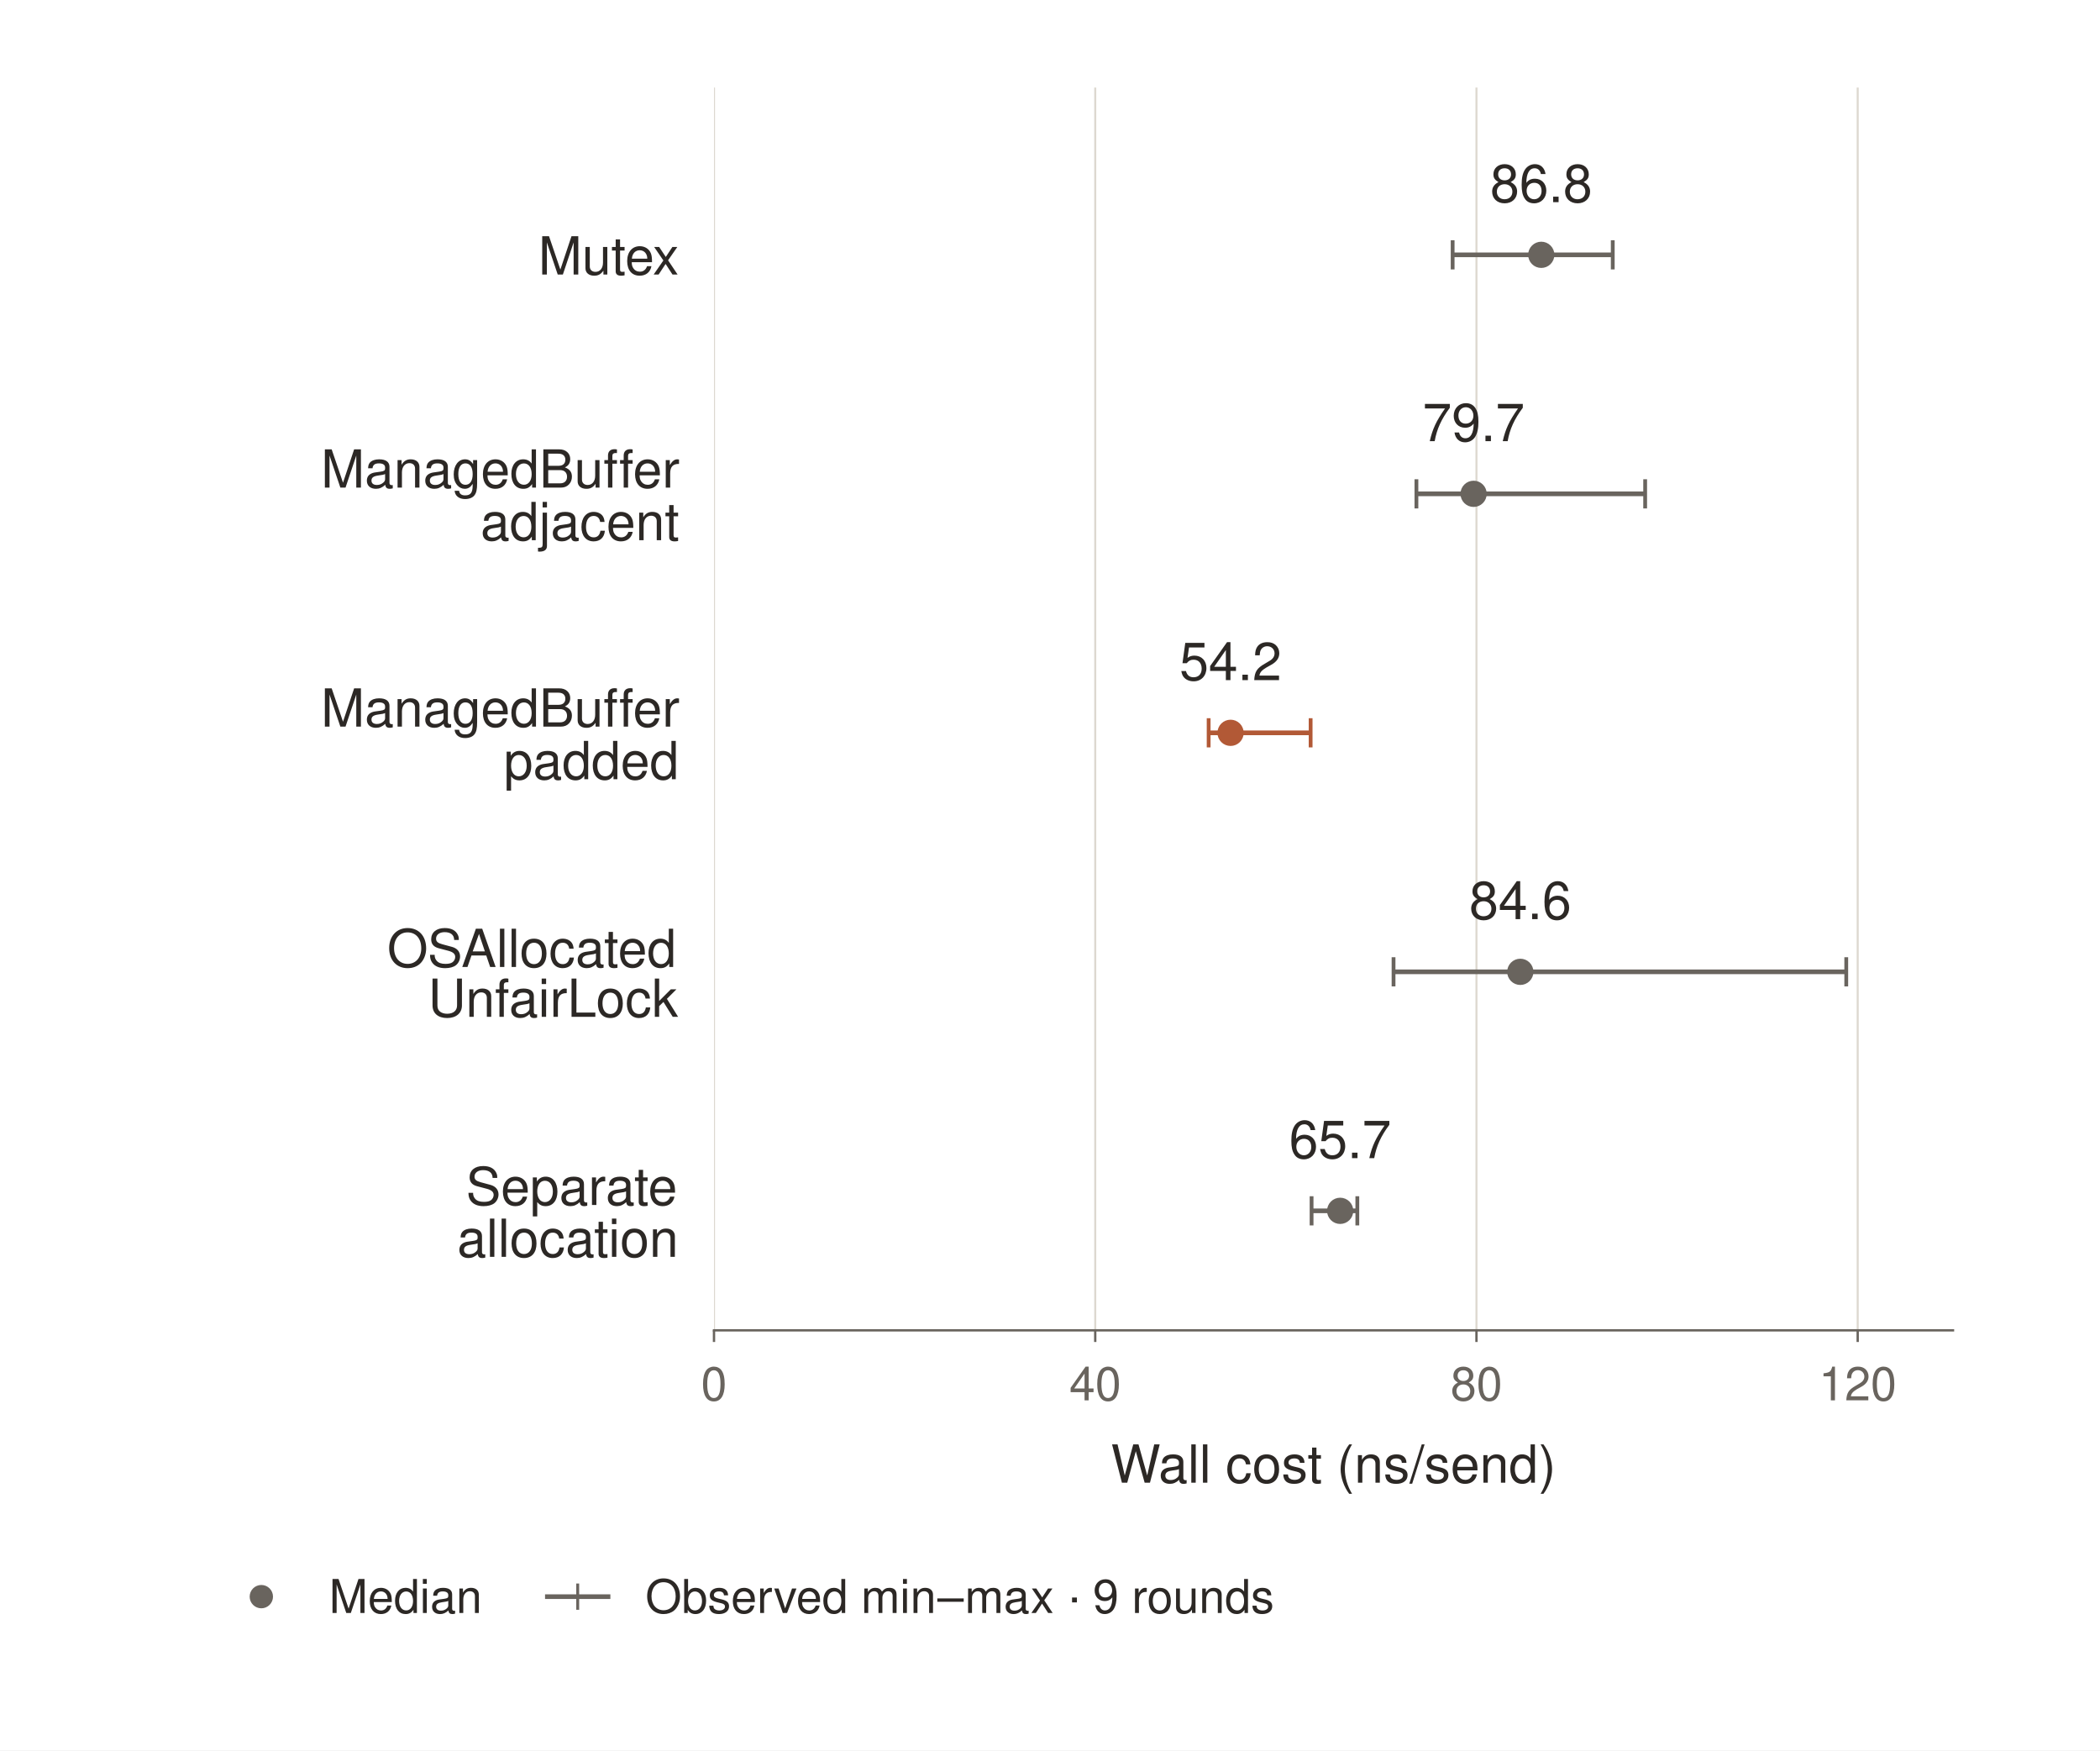
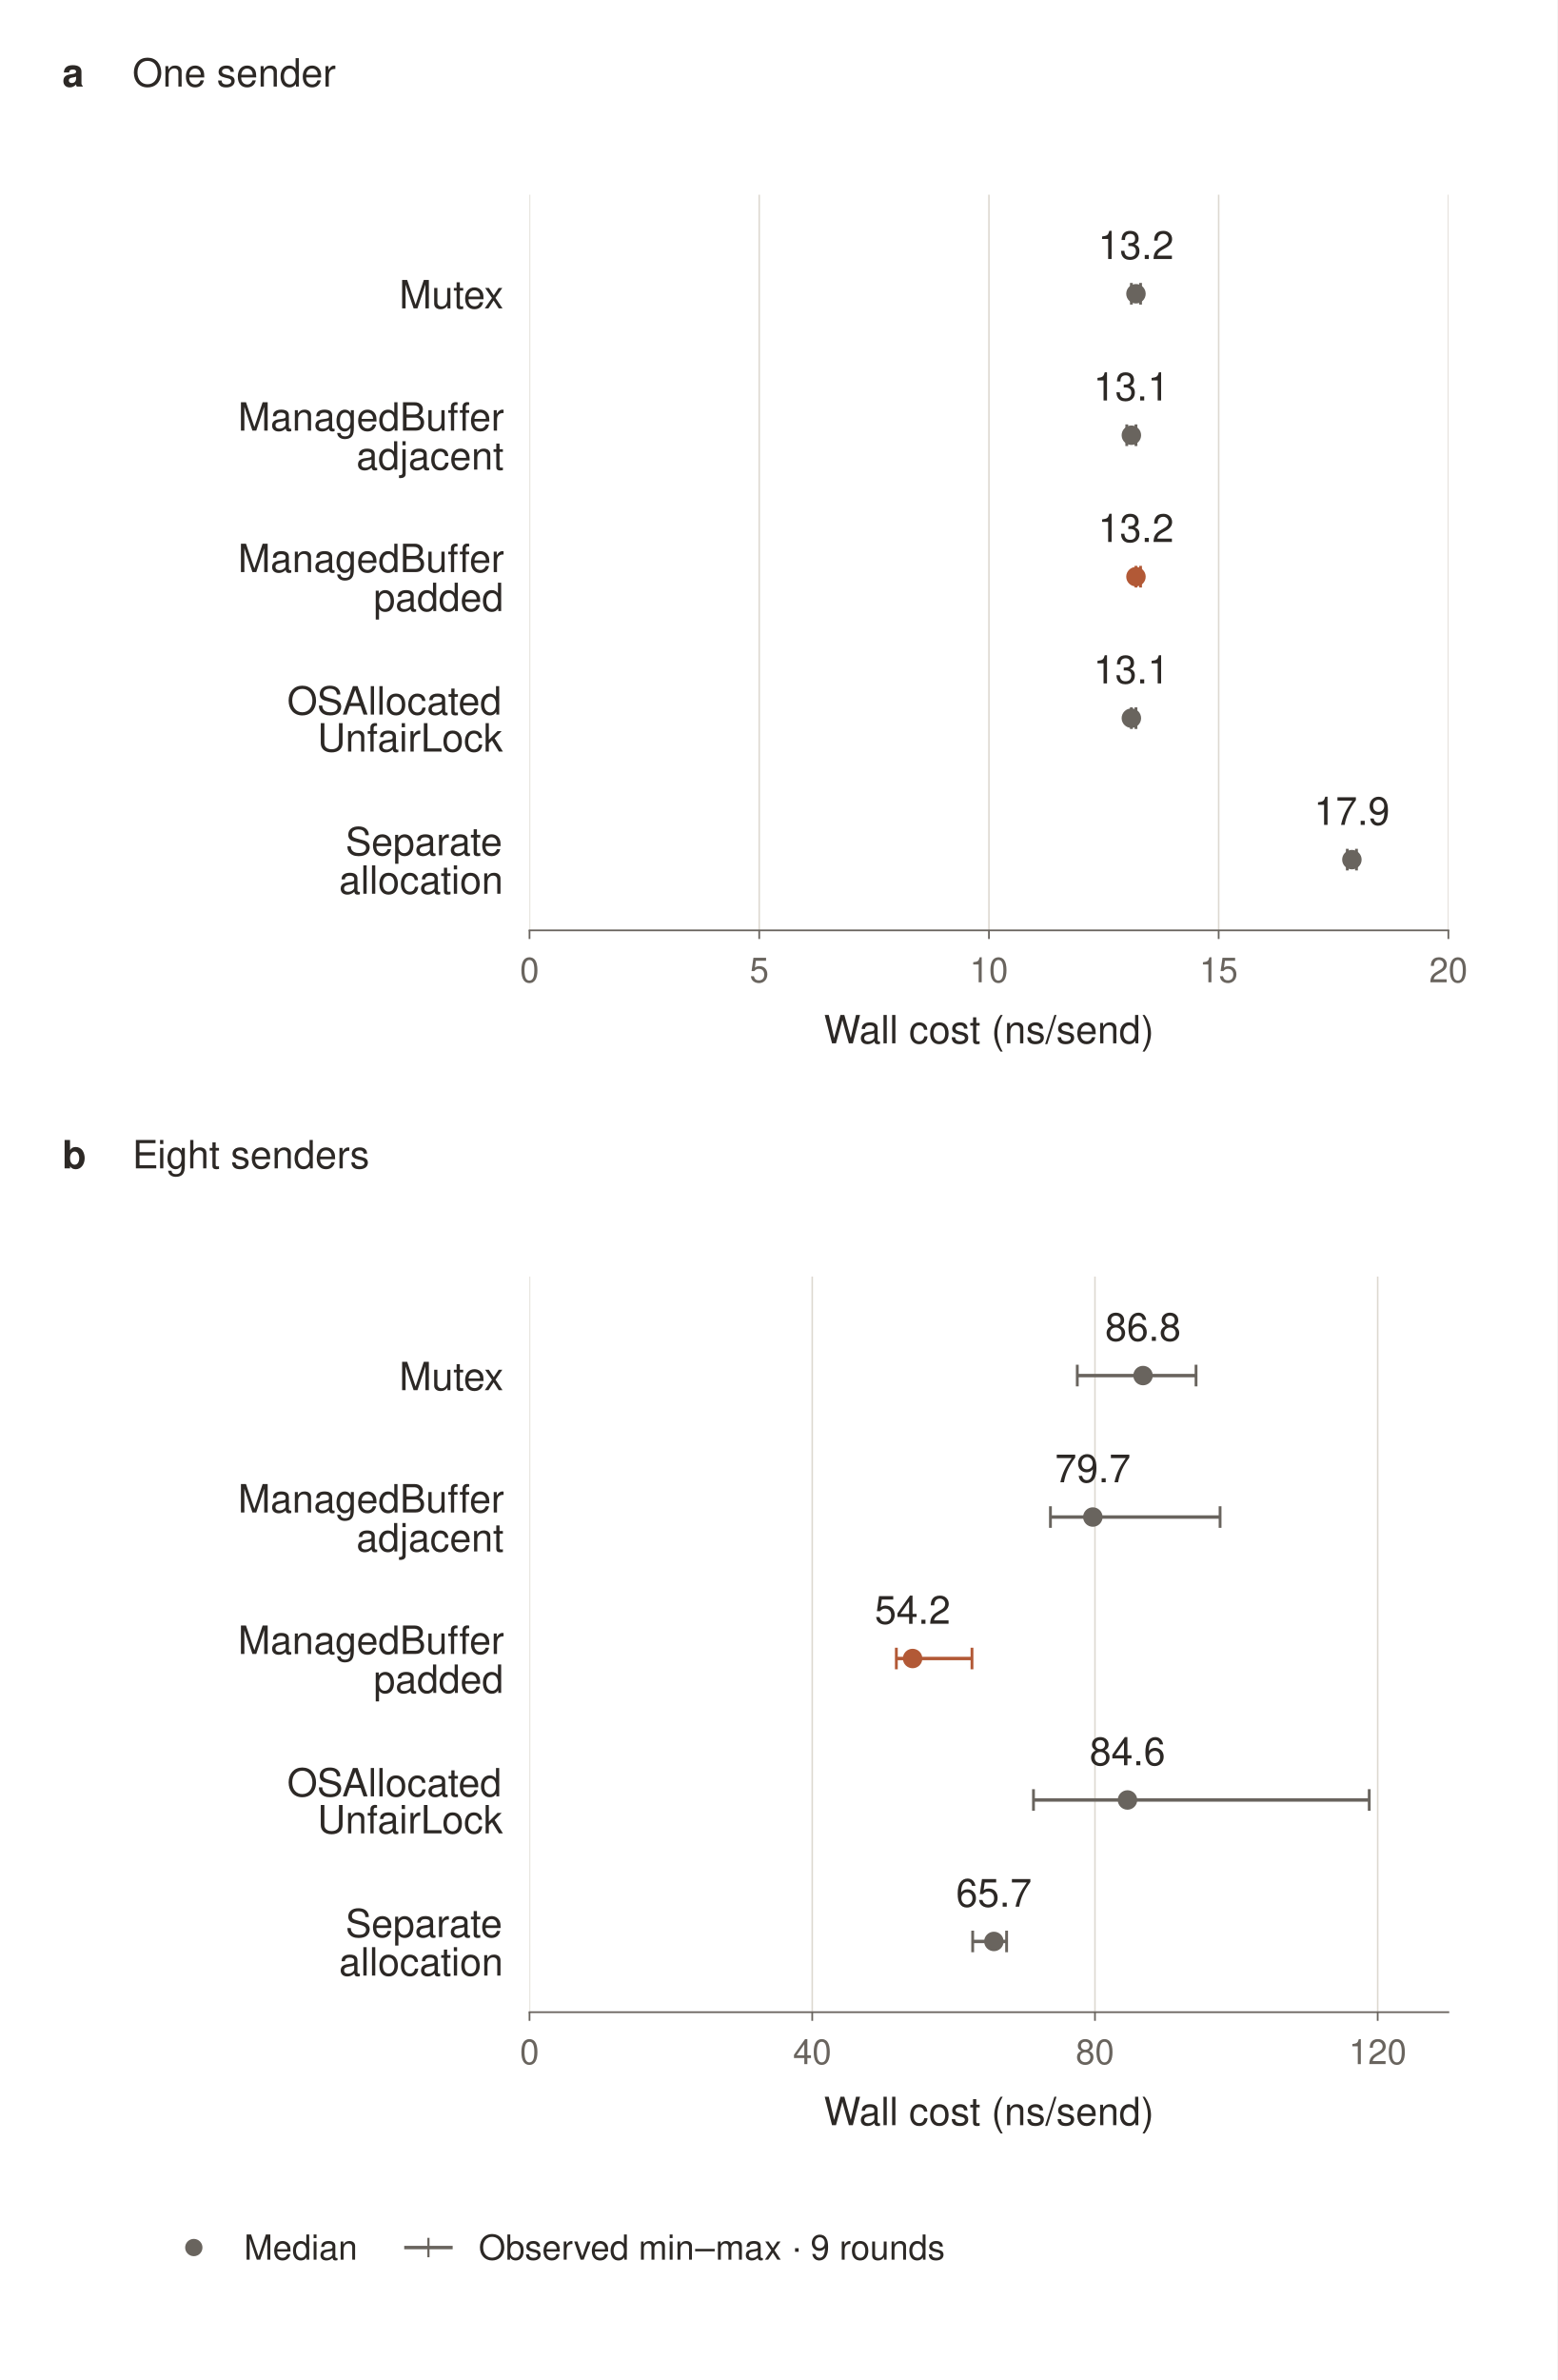
- <svg xmlns="http://www.w3.org/2000/svg" xmlns:xlink="http://www.w3.org/1999/xlink" width="720pt" height="600pt" viewBox="0 0 720 600" version="1.1" role="img" aria-labelledby="11-storage-variants-title 11-storage-variants-desc" xml:lang="en">
+ <svg xmlns="http://www.w3.org/2000/svg" xmlns:xlink="http://www.w3.org/1999/xlink" width="720pt" height="1100pt" viewBox="0 0 720 1100" version="1.1" role="img" aria-labelledby="11-storage-variants-title 11-storage-variants-desc" xml:lang="en">
  <defs>
    <style type="text/css">*{stroke-linejoin: round; stroke-linecap: butt}</style>
  </defs>
  <g id="figure_1">
    <g id="patch_1">
-       <path d="M 0 600 L 720 600 L 720 0 L 0 0 z " style="fill: #ffffff" />
+       <path d="M 0 1100 L 720 1100 L 720 0 L 0 0 z " style="fill: #ffffff" />
    </g>
    <g id="axes_1">
      <g id="patch_2">
-         <path d="M 244.8 456 L 669.6 456 L 669.6 30 L 244.8 30 z " style="fill: #ffffff" />
+         <path d="M 244.8 430 L 669.6 430 L 669.6 90 L 244.8 90 z " style="fill: #ffffff" />
      </g>
      <g id="matplotlib.axis_1">
        <g id="xtick_1">
          <g id="line2d_1">
-             <path d="M 244.8 456 L 244.8 30 " clip-path="url(#pd969df04d3)" style="fill: none; stroke: #ddd8d0; stroke-width: 0.7; stroke-linecap: square" />
+             <path d="M 244.8 430 L 244.8 90 " clip-path="url(#pad7c1305ce)" style="fill: none; stroke: #ddd8d0; stroke-width: 0.7; stroke-linecap: square" />
          </g>
          <g id="line2d_2">
            <defs>
              <path id="m0d6773ef38" d="M 0 0 L 0 4 " style="stroke: #69645e; stroke-width: 0.8" />
            </defs>
            <g>
-               <use xlink:href="#m0d6773ef38" x="244.8" y="456" style="fill: #69645e; stroke: #69645e; stroke-width: 0.8" />
+               <use xlink:href="#m0d6773ef38" x="244.8" y="430" style="fill: #69645e; stroke: #69645e; stroke-width: 0.8" />
            </g>
          </g>
          <g id="text_1">
-             <text style="font-size: 16px; font-family: 'Helvetica'; text-anchor: middle; fill: #69645e" x="244.8" y="480" transform="rotate(-0 244.8 480)">0</text>
+             <text style="font-size: 16px; font-family: 'Helvetica'; text-anchor: middle; fill: #69645e" x="244.8" y="454" transform="rotate(-0 244.8 454)">0</text>
          </g>
        </g>
        <g id="xtick_2">
          <g id="line2d_3">
-             <path d="M 375.508 456 L 375.508 30 " clip-path="url(#pd969df04d3)" style="fill: none; stroke: #ddd8d0; stroke-width: 0.7; stroke-linecap: square" />
+             <path d="M 351 430 L 351 90 " clip-path="url(#pad7c1305ce)" style="fill: none; stroke: #ddd8d0; stroke-width: 0.7; stroke-linecap: square" />
          </g>
          <g id="line2d_4">
            <g>
-               <use xlink:href="#m0d6773ef38" x="375.508" y="456" style="fill: #69645e; stroke: #69645e; stroke-width: 0.8" />
+               <use xlink:href="#m0d6773ef38" x="351" y="430" style="fill: #69645e; stroke: #69645e; stroke-width: 0.8" />
            </g>
          </g>
          <g id="text_2">
-             <text style="font-size: 16px; font-family: 'Helvetica'; text-anchor: middle; fill: #69645e" x="375.508" y="480" transform="rotate(-0 375.5077 480)">40</text>
+             <text style="font-size: 16px; font-family: 'Helvetica'; text-anchor: middle; fill: #69645e" x="351" y="454" transform="rotate(-0 351 454)">5</text>
          </g>
        </g>
        <g id="xtick_3">
          <g id="line2d_5">
-             <path d="M 506.215 456 L 506.215 30 " clip-path="url(#pd969df04d3)" style="fill: none; stroke: #ddd8d0; stroke-width: 0.7; stroke-linecap: square" />
+             <path d="M 457.2 430 L 457.2 90 " clip-path="url(#pad7c1305ce)" style="fill: none; stroke: #ddd8d0; stroke-width: 0.7; stroke-linecap: square" />
          </g>
          <g id="line2d_6">
            <g>
-               <use xlink:href="#m0d6773ef38" x="506.215" y="456" style="fill: #69645e; stroke: #69645e; stroke-width: 0.8" />
+               <use xlink:href="#m0d6773ef38" x="457.2" y="430" style="fill: #69645e; stroke: #69645e; stroke-width: 0.8" />
            </g>
          </g>
          <g id="text_3">
-             <text style="font-size: 16px; font-family: 'Helvetica'; text-anchor: middle; fill: #69645e" x="506.215" y="480" transform="rotate(-0 506.2154 480)">80</text>
+             <text style="font-size: 16px; font-family: 'Helvetica'; text-anchor: middle; fill: #69645e" x="457.2" y="454" transform="rotate(-0 457.2 454)">10</text>
          </g>
        </g>
        <g id="xtick_4">
          <g id="line2d_7">
-             <path d="M 636.923 456 L 636.923 30 " clip-path="url(#pd969df04d3)" style="fill: none; stroke: #ddd8d0; stroke-width: 0.7; stroke-linecap: square" />
+             <path d="M 563.4 430 L 563.4 90 " clip-path="url(#pad7c1305ce)" style="fill: none; stroke: #ddd8d0; stroke-width: 0.7; stroke-linecap: square" />
          </g>
          <g id="line2d_8">
            <g>
-               <use xlink:href="#m0d6773ef38" x="636.923" y="456" style="fill: #69645e; stroke: #69645e; stroke-width: 0.8" />
+               <use xlink:href="#m0d6773ef38" x="563.4" y="430" style="fill: #69645e; stroke: #69645e; stroke-width: 0.8" />
            </g>
          </g>
          <g id="text_4">
-             <text style="font-size: 16px; font-family: 'Helvetica'; text-anchor: middle; fill: #69645e" x="636.923" y="480" transform="rotate(-0 636.9231 480)">120</text>
-           </g>
-         </g>
-         <g id="text_5">
-           <text style="font-size: 18px; font-family: 'Helvetica'; text-anchor: middle; fill: #2c2825" x="457.2" y="508.219" transform="rotate(-0 457.2 508.2188)">Wall cost (ns/send)</text>
+             <text style="font-size: 16px; font-family: 'Helvetica'; text-anchor: middle; fill: #69645e" x="563.4" y="454" transform="rotate(-0 563.4 454)">15</text>
+           </g>
+         </g>
+         <g id="xtick_5">
+           <g id="line2d_9">
+             <path d="M 669.6 430 L 669.6 90 " clip-path="url(#pad7c1305ce)" style="fill: none; stroke: #ddd8d0; stroke-width: 0.7; stroke-linecap: square" />
+           </g>
+           <g id="line2d_10">
+             <g>
+               <use xlink:href="#m0d6773ef38" x="669.6" y="430" style="fill: #69645e; stroke: #69645e; stroke-width: 0.8" />
+             </g>
+           </g>
+           <g id="text_5">
+             <text style="font-size: 16px; font-family: 'Helvetica'; text-anchor: middle; fill: #69645e" x="669.6" y="454" transform="rotate(-0 669.6 454)">20</text>
+           </g>
+         </g>
+         <g id="text_6">
+           <text style="font-size: 18px; font-family: 'Helvetica'; text-anchor: middle; fill: #2c2825" x="457.2" y="482.219" transform="rotate(-0 457.2 482.2188)">Wall cost (ns/send)</text>
        </g>
      </g>
      <g id="matplotlib.axis_2">
        <g id="ytick_1">
-           <g id="line2d_9" />
-           <g id="text_6">
-             <text style="font-size: 18px; font-family: 'Helvetica'; text-anchor: end; fill: #2c2825" x="232.8" y="94.096" transform="rotate(-0 232.8 94.09615)">Mutex</text>
+           <g id="line2d_11" />
+           <g id="text_7">
+             <text style="font-size: 18px; font-family: 'Helvetica'; text-anchor: end; fill: #2c2825" x="232.8" y="142.519" transform="rotate(-0 232.8 142.5192)">Mutex</text>
          </g>
        </g>
        <g id="ytick_2">
-           <g id="line2d_10" />
-           <g id="text_7">
-             <text style="font-size: 18px; font-family: 'Helvetica'; fill: #2c2825" transform="translate(110.0428 167.1439)">ManagedBuffer</text>
-             <text style="font-size: 18px; font-family: 'Helvetica'; fill: #2c2825" transform="translate(164.7516 185.1626)">adjacent</text>
+           <g id="line2d_12" />
+           <g id="text_8">
+             <text style="font-size: 18px; font-family: 'Helvetica'; fill: #2c2825" transform="translate(110.0428 199.0286)">ManagedBuffer</text>
+             <text style="font-size: 18px; font-family: 'Helvetica'; fill: #2c2825" transform="translate(164.7516 217.0472)">adjacent</text>
          </g>
        </g>
        <g id="ytick_3">
-           <g id="line2d_11" />
-           <g id="text_8">
-             <text style="font-size: 18px; font-family: 'Helvetica'; fill: #2c2825" transform="translate(110.0428 249.067)">ManagedBuffer</text>
-             <text style="font-size: 18px; font-family: 'Helvetica'; fill: #2c2825" transform="translate(172.7419 267.0857)">padded</text>
+           <g id="line2d_13" />
+           <g id="text_9">
+             <text style="font-size: 18px; font-family: 'Helvetica'; fill: #2c2825" transform="translate(110.0428 264.4132)">ManagedBuffer</text>
+             <text style="font-size: 18px; font-family: 'Helvetica'; fill: #2c2825" transform="translate(172.7419 282.4318)">padded</text>
          </g>
        </g>
        <g id="ytick_4">
-           <g id="line2d_12" />
-           <g id="text_9">
-             <text style="font-size: 18px; font-family: 'Helvetica'; fill: #2c2825" transform="translate(132.7481 331.4521)">OSAllocated</text>
-             <text style="font-size: 18px; font-family: 'Helvetica'; fill: #2c2825" transform="translate(146.7684 348.5468)">UnfairLock</text>
+           <g id="line2d_14" />
+           <g id="text_10">
+             <text style="font-size: 18px; font-family: 'Helvetica'; fill: #2c2825" transform="translate(132.7481 330.2597)">OSAllocated</text>
+             <text style="font-size: 18px; font-family: 'Helvetica'; fill: #2c2825" transform="translate(146.7684 347.3545)">UnfairLock</text>
          </g>
        </g>
        <g id="ytick_5">
-           <g id="line2d_13" />
-           <g id="text_10">
-             <text style="font-size: 18px; font-family: 'Helvetica'; fill: #2c2825" transform="translate(159.7509 413.0285)">Separate</text>
-             <text style="font-size: 18px; font-family: 'Helvetica'; fill: #2c2825" transform="translate(156.7528 430.8165)">allocation</text>
+           <g id="line2d_15" />
+           <g id="text_11">
+             <text style="font-size: 18px; font-family: 'Helvetica'; fill: #2c2825" transform="translate(159.7509 395.2977)">Separate</text>
+             <text style="font-size: 18px; font-family: 'Helvetica'; fill: #2c2825" transform="translate(156.7528 413.0857)">allocation</text>
          </g>
        </g>
      </g>
      <g id="patch_3">
-         <path d="M 244.8 456 L 669.6 456 " style="fill: none; stroke: #69645e; stroke-width: 0.8; stroke-linejoin: miter; stroke-linecap: square" />
+         <path d="M 244.8 430 L 669.6 430 " style="fill: none; stroke: #69645e; stroke-width: 0.8; stroke-linejoin: miter; stroke-linecap: square" />
      </g>
      <g id="LineCollection_1">
-         <path d="M 498.046 87.346 L 552.943 87.346 " clip-path="url(#pd969df04d3)" style="fill: none; stroke: #69645e; stroke-width: 1.6" />
-       </g>
-       <g id="line2d_14">
+         <path d="M 523.044 135.769 L 527.292 135.769 " clip-path="url(#pad7c1305ce)" style="fill: none; stroke: #69645e; stroke-width: 1.6" />
+       </g>
+       <g id="line2d_16">
        <defs>
          <path id="m30184927ff" d="M 0 5 L 0 -5 " style="stroke: #69645e; stroke-width: 1.3" />
        </defs>
-         <g clip-path="url(#pd969df04d3)">
-           <use xlink:href="#m30184927ff" x="498.046" y="87.346" style="fill: #1f77b4; stroke: #69645e; stroke-width: 1.3" />
-         </g>
-       </g>
-       <g id="line2d_15">
-         <g clip-path="url(#pd969df04d3)">
-           <use xlink:href="#m30184927ff" x="552.943" y="87.346" style="fill: #1f77b4; stroke: #69645e; stroke-width: 1.3" />
-         </g>
-       </g>
-       <g id="text_11">
-         <text style="font-size: 18px; font-family: 'Helvetica'; text-anchor: middle; fill: #2c2825" x="528.436" y="69.288" transform="rotate(-0 528.4357 69.28756)">86.8</text>
+         <g clip-path="url(#pad7c1305ce)">
+           <use xlink:href="#m30184927ff" x="523.044" y="135.769" style="fill: #1f77b4; stroke: #69645e; stroke-width: 1.3" />
+         </g>
+       </g>
+       <g id="line2d_17">
+         <g clip-path="url(#pad7c1305ce)">
+           <use xlink:href="#m30184927ff" x="527.292" y="135.769" style="fill: #1f77b4; stroke: #69645e; stroke-width: 1.3" />
+         </g>
+       </g>
+       <g id="text_12">
+         <text style="font-size: 18px; font-family: 'Helvetica'; text-anchor: middle; fill: #2c2825" x="525.168" y="119.711" transform="rotate(-0 525.168 119.7106)">13.2</text>
      </g>
      <g id="LineCollection_2">
-         <path d="M 485.629 169.269 L 564.054 169.269 " clip-path="url(#pd969df04d3)" style="fill: none; stroke: #69645e; stroke-width: 1.6" />
-       </g>
-       <g id="line2d_16">
+         <path d="M 520.92 201.154 L 525.168 201.154 " clip-path="url(#pad7c1305ce)" style="fill: none; stroke: #69645e; stroke-width: 1.6" />
+       </g>
+       <g id="line2d_18">
        <defs>
          <path id="m39aa85d4d2" d="M 0 5 L 0 -5 " style="stroke: #69645e; stroke-width: 1.3" />
        </defs>
-         <g clip-path="url(#pd969df04d3)">
-           <use xlink:href="#m39aa85d4d2" x="485.629" y="169.269" style="fill: #ff7f0e; stroke: #69645e; stroke-width: 1.3" />
-         </g>
-       </g>
-       <g id="line2d_17">
-         <g clip-path="url(#pd969df04d3)">
-           <use xlink:href="#m39aa85d4d2" x="564.054" y="169.269" style="fill: #ff7f0e; stroke: #69645e; stroke-width: 1.3" />
-         </g>
-       </g>
-       <g id="text_12">
-         <text style="font-size: 18px; font-family: 'Helvetica'; text-anchor: middle; fill: #2c2825" x="505.235" y="151.211" transform="rotate(-0 505.2351 151.2106)">79.7</text>
+         <g clip-path="url(#pad7c1305ce)">
+           <use xlink:href="#m39aa85d4d2" x="520.92" y="201.154" style="fill: #ff7f0e; stroke: #69645e; stroke-width: 1.3" />
+         </g>
+       </g>
+       <g id="line2d_19">
+         <g clip-path="url(#pad7c1305ce)">
+           <use xlink:href="#m39aa85d4d2" x="525.168" y="201.154" style="fill: #ff7f0e; stroke: #69645e; stroke-width: 1.3" />
+         </g>
+       </g>
+       <g id="text_13">
+         <text style="font-size: 18px; font-family: 'Helvetica'; text-anchor: middle; fill: #2c2825" x="523.044" y="185.095" transform="rotate(-0 523.044 185.0953)">13.1</text>
      </g>
      <g id="LineCollection_3">
-         <path d="M 414.393 251.192 L 449.358 251.192 " clip-path="url(#pd969df04d3)" style="fill: none; stroke: #b25936; stroke-width: 1.6" />
-       </g>
-       <g id="line2d_18">
+         <path d="M 525.168 266.538 L 527.292 266.538 " clip-path="url(#pad7c1305ce)" style="fill: none; stroke: #b25936; stroke-width: 1.6" />
+       </g>
+       <g id="line2d_20">
        <defs>
          <path id="mdc1f163169" d="M 0 5 L 0 -5 " style="stroke: #b25936; stroke-width: 1.3" />
        </defs>
-         <g clip-path="url(#pd969df04d3)">
-           <use xlink:href="#mdc1f163169" x="414.393" y="251.192" style="fill: #2ca02c; stroke: #b25936; stroke-width: 1.3" />
-         </g>
-       </g>
-       <g id="line2d_19">
-         <g clip-path="url(#pd969df04d3)">
-           <use xlink:href="#mdc1f163169" x="449.358" y="251.192" style="fill: #2ca02c; stroke: #b25936; stroke-width: 1.3" />
-         </g>
-       </g>
-       <g id="text_13">
-         <text style="font-size: 18px; font-family: 'Helvetica'; text-anchor: middle; fill: #2c2825" x="421.909" y="233.134" transform="rotate(-0 421.9089 233.1337)">54.2</text>
+         <g clip-path="url(#pad7c1305ce)">
+           <use xlink:href="#mdc1f163169" x="525.168" y="266.538" style="fill: #2ca02c; stroke: #b25936; stroke-width: 1.3" />
+         </g>
+       </g>
+       <g id="line2d_21">
+         <g clip-path="url(#pad7c1305ce)">
+           <use xlink:href="#mdc1f163169" x="527.292" y="266.538" style="fill: #2ca02c; stroke: #b25936; stroke-width: 1.3" />
+         </g>
+       </g>
+       <g id="text_14">
+         <text style="font-size: 18px; font-family: 'Helvetica'; text-anchor: middle; fill: #2c2825" x="525.168" y="250.48" transform="rotate(-0 525.168 250.4799)">13.2</text>
      </g>
      <g id="LineCollection_4">
-         <path d="M 477.786 333.115 L 633.002 333.115 " clip-path="url(#pd969df04d3)" style="fill: none; stroke: #69645e; stroke-width: 1.6" />
-       </g>
-       <g id="line2d_20">
+         <path d="M 523.044 331.923 L 525.168 331.923 " clip-path="url(#pad7c1305ce)" style="fill: none; stroke: #69645e; stroke-width: 1.6" />
+       </g>
+       <g id="line2d_22">
        <defs>
          <path id="mfaa4dc5456" d="M 0 5 L 0 -5 " style="stroke: #69645e; stroke-width: 1.3" />
        </defs>
-         <g clip-path="url(#pd969df04d3)">
-           <use xlink:href="#mfaa4dc5456" x="477.786" y="333.115" style="fill: #d62728; stroke: #69645e; stroke-width: 1.3" />
-         </g>
-       </g>
-       <g id="line2d_21">
-         <g clip-path="url(#pd969df04d3)">
-           <use xlink:href="#mfaa4dc5456" x="633.002" y="333.115" style="fill: #d62728; stroke: #69645e; stroke-width: 1.3" />
-         </g>
-       </g>
-       <g id="text_14">
-         <text style="font-size: 18px; font-family: 'Helvetica'; text-anchor: middle; fill: #2c2825" x="521.247" y="315.057" transform="rotate(-0 521.2468 315.0568)">84.6</text>
+         <g clip-path="url(#pad7c1305ce)">
+           <use xlink:href="#mfaa4dc5456" x="523.044" y="331.923" style="fill: #d62728; stroke: #69645e; stroke-width: 1.3" />
+         </g>
+       </g>
+       <g id="line2d_23">
+         <g clip-path="url(#pad7c1305ce)">
+           <use xlink:href="#mfaa4dc5456" x="525.168" y="331.923" style="fill: #d62728; stroke: #69645e; stroke-width: 1.3" />
+         </g>
+       </g>
+       <g id="text_15">
+         <text style="font-size: 18px; font-family: 'Helvetica'; text-anchor: middle; fill: #2c2825" x="523.044" y="315.864" transform="rotate(-0 523.044 315.8645)">13.1</text>
      </g>
      <g id="LineCollection_5">
-         <path d="M 449.684 415.038 L 465.369 415.038 " clip-path="url(#pd969df04d3)" style="fill: none; stroke: #69645e; stroke-width: 1.6" />
-       </g>
-       <g id="line2d_22">
+         <path d="M 622.872 397.308 L 627.12 397.308 " clip-path="url(#pad7c1305ce)" style="fill: none; stroke: #69645e; stroke-width: 1.6" />
+       </g>
+       <g id="line2d_24">
        <defs>
          <path id="mf280a919dd" d="M 0 5 L 0 -5 " style="stroke: #69645e; stroke-width: 1.3" />
        </defs>
-         <g clip-path="url(#pd969df04d3)">
-           <use xlink:href="#mf280a919dd" x="449.684" y="415.038" style="fill: #9467bd; stroke: #69645e; stroke-width: 1.3" />
-         </g>
-       </g>
-       <g id="line2d_23">
-         <g clip-path="url(#pd969df04d3)">
-           <use xlink:href="#mf280a919dd" x="465.369" y="415.038" style="fill: #9467bd; stroke: #69645e; stroke-width: 1.3" />
-         </g>
-       </g>
-       <g id="text_15">
-         <text style="font-size: 18px; font-family: 'Helvetica'; text-anchor: middle; fill: #2c2825" x="459.487" y="396.98" transform="rotate(-0 459.4874 396.9799)">65.7</text>
-       </g>
-       <g id="line2d_24">
+         <g clip-path="url(#pad7c1305ce)">
+           <use xlink:href="#mf280a919dd" x="622.872" y="397.308" style="fill: #9467bd; stroke: #69645e; stroke-width: 1.3" />
+         </g>
+       </g>
+       <g id="line2d_25">
+         <g clip-path="url(#pad7c1305ce)">
+           <use xlink:href="#mf280a919dd" x="627.12" y="397.308" style="fill: #9467bd; stroke: #69645e; stroke-width: 1.3" />
+         </g>
+       </g>
+       <g id="text_16">
+         <text style="font-size: 18px; font-family: 'Helvetica'; text-anchor: middle; fill: #2c2825" x="624.996" y="381.249" transform="rotate(-0 624.996 381.2491)">17.9</text>
+       </g>
+       <g id="line2d_26">
        <defs>
          <path id="m8e07464b52" d="M 0 4 C 1.061 4 2.078 3.579 2.828 2.828 C 3.579 2.078 4 1.061 4 0 C 4 -1.061 3.579 -2.078 2.828 -2.828 C 2.078 -3.579 1.061 -4 0 -4 C -1.061 -4 -2.078 -3.579 -2.828 -2.828 C -3.579 -2.078 -4 -1.061 -4 0 C -4 1.061 -3.579 2.078 -2.828 2.828 C -2.078 3.579 -1.061 4 0 4 z " style="stroke: #69645e" />
        </defs>
-         <g clip-path="url(#pd969df04d3)">
-           <use xlink:href="#m8e07464b52" x="528.436" y="87.346" style="fill: #69645e; stroke: #69645e" />
-         </g>
-       </g>
-       <g id="line2d_25">
-         <g clip-path="url(#pd969df04d3)">
-           <use xlink:href="#m8e07464b52" x="505.235" y="169.269" style="fill: #69645e; stroke: #69645e" />
-         </g>
-       </g>
-       <g id="line2d_26">
+         <g clip-path="url(#pad7c1305ce)">
+           <use xlink:href="#m8e07464b52" x="525.168" y="135.769" style="fill: #69645e; stroke: #69645e" />
+         </g>
+       </g>
+       <g id="line2d_27">
+         <g clip-path="url(#pad7c1305ce)">
+           <use xlink:href="#m8e07464b52" x="523.044" y="201.154" style="fill: #69645e; stroke: #69645e" />
+         </g>
+       </g>
+       <g id="line2d_28">
        <defs>
          <path id="mb1ce25de58" d="M 0 4 C 1.061 4 2.078 3.579 2.828 2.828 C 3.579 2.078 4 1.061 4 0 C 4 -1.061 3.579 -2.078 2.828 -2.828 C 2.078 -3.579 1.061 -4 0 -4 C -1.061 -4 -2.078 -3.579 -2.828 -2.828 C -3.579 -2.078 -4 -1.061 -4 0 C -4 1.061 -3.579 2.078 -2.828 2.828 C -2.078 3.579 -1.061 4 0 4 z " style="stroke: #b25936" />
        </defs>
-         <g clip-path="url(#pd969df04d3)">
-           <use xlink:href="#mb1ce25de58" x="421.909" y="251.192" style="fill: #b25936; stroke: #b25936" />
-         </g>
-       </g>
-       <g id="line2d_27">
-         <g clip-path="url(#pd969df04d3)">
-           <use xlink:href="#m8e07464b52" x="521.247" y="333.115" style="fill: #69645e; stroke: #69645e" />
-         </g>
-       </g>
-       <g id="line2d_28">
-         <g clip-path="url(#pd969df04d3)">
-           <use xlink:href="#m8e07464b52" x="459.487" y="415.038" style="fill: #69645e; stroke: #69645e" />
-         </g>
-       </g>
+         <g clip-path="url(#pad7c1305ce)">
+           <use xlink:href="#mb1ce25de58" x="525.168" y="266.538" style="fill: #b25936; stroke: #b25936" />
+         </g>
+       </g>
+       <g id="line2d_29">
+         <g clip-path="url(#pad7c1305ce)">
+           <use xlink:href="#m8e07464b52" x="523.044" y="331.923" style="fill: #69645e; stroke: #69645e" />
+         </g>
+       </g>
+       <g id="line2d_30">
+         <g clip-path="url(#pad7c1305ce)">
+           <use xlink:href="#m8e07464b52" x="624.996" y="397.308" style="fill: #69645e; stroke: #69645e" />
+         </g>
+       </g>
+     </g>
+     <g id="axes_2">
+       <g id="patch_4">
+         <path d="M 244.8 930 L 669.6 930 L 669.6 590 L 244.8 590 z " style="fill: #ffffff" />
+       </g>
+       <g id="matplotlib.axis_3">
+         <g id="xtick_6">
+           <g id="line2d_31">
+             <path d="M 244.8 930 L 244.8 590 " clip-path="url(#pb1930f65db)" style="fill: none; stroke: #ddd8d0; stroke-width: 0.7; stroke-linecap: square" />
+           </g>
+           <g id="line2d_32">
+             <g>
+               <use xlink:href="#m0d6773ef38" x="244.8" y="930" style="fill: #69645e; stroke: #69645e; stroke-width: 0.8" />
+             </g>
+           </g>
+           <g id="text_17">
+             <text style="font-size: 16px; font-family: 'Helvetica'; text-anchor: middle; fill: #69645e" x="244.8" y="954" transform="rotate(-0 244.8 954)">0</text>
+           </g>
+         </g>
+         <g id="xtick_7">
+           <g id="line2d_33">
+             <path d="M 375.508 930 L 375.508 590 " clip-path="url(#pb1930f65db)" style="fill: none; stroke: #ddd8d0; stroke-width: 0.7; stroke-linecap: square" />
+           </g>
+           <g id="line2d_34">
+             <g>
+               <use xlink:href="#m0d6773ef38" x="375.508" y="930" style="fill: #69645e; stroke: #69645e; stroke-width: 0.8" />
+             </g>
+           </g>
+           <g id="text_18">
+             <text style="font-size: 16px; font-family: 'Helvetica'; text-anchor: middle; fill: #69645e" x="375.508" y="954" transform="rotate(-0 375.5077 954)">40</text>
+           </g>
+         </g>
+         <g id="xtick_8">
+           <g id="line2d_35">
+             <path d="M 506.215 930 L 506.215 590 " clip-path="url(#pb1930f65db)" style="fill: none; stroke: #ddd8d0; stroke-width: 0.7; stroke-linecap: square" />
+           </g>
+           <g id="line2d_36">
+             <g>
+               <use xlink:href="#m0d6773ef38" x="506.215" y="930" style="fill: #69645e; stroke: #69645e; stroke-width: 0.8" />
+             </g>
+           </g>
+           <g id="text_19">
+             <text style="font-size: 16px; font-family: 'Helvetica'; text-anchor: middle; fill: #69645e" x="506.215" y="954" transform="rotate(-0 506.2154 954)">80</text>
+           </g>
+         </g>
+         <g id="xtick_9">
+           <g id="line2d_37">
+             <path d="M 636.923 930 L 636.923 590 " clip-path="url(#pb1930f65db)" style="fill: none; stroke: #ddd8d0; stroke-width: 0.7; stroke-linecap: square" />
+           </g>
+           <g id="line2d_38">
+             <g>
+               <use xlink:href="#m0d6773ef38" x="636.923" y="930" style="fill: #69645e; stroke: #69645e; stroke-width: 0.8" />
+             </g>
+           </g>
+           <g id="text_20">
+             <text style="font-size: 16px; font-family: 'Helvetica'; text-anchor: middle; fill: #69645e" x="636.923" y="954" transform="rotate(-0 636.9231 954)">120</text>
+           </g>
+         </g>
+         <g id="text_21">
+           <text style="font-size: 18px; font-family: 'Helvetica'; text-anchor: middle; fill: #2c2825" x="457.2" y="982.219" transform="rotate(-0 457.2 982.2188)">Wall cost (ns/send)</text>
+         </g>
+       </g>
+       <g id="matplotlib.axis_4">
+         <g id="ytick_6">
+           <g id="line2d_39" />
+           <g id="text_22">
+             <text style="font-size: 18px; font-family: 'Helvetica'; text-anchor: end; fill: #2c2825" x="232.8" y="642.519" transform="rotate(-0 232.8 642.5192)">Mutex</text>
+           </g>
+         </g>
+         <g id="ytick_7">
+           <g id="line2d_40" />
+           <g id="text_23">
+             <text style="font-size: 18px; font-family: 'Helvetica'; fill: #2c2825" transform="translate(110.0428 699.0286)">ManagedBuffer</text>
+             <text style="font-size: 18px; font-family: 'Helvetica'; fill: #2c2825" transform="translate(164.7516 717.0472)">adjacent</text>
+           </g>
+         </g>
+         <g id="ytick_8">
+           <g id="line2d_41" />
+           <g id="text_24">
+             <text style="font-size: 18px; font-family: 'Helvetica'; fill: #2c2825" transform="translate(110.0428 764.4132)">ManagedBuffer</text>
+             <text style="font-size: 18px; font-family: 'Helvetica'; fill: #2c2825" transform="translate(172.7419 782.4318)">padded</text>
+           </g>
+         </g>
+         <g id="ytick_9">
+           <g id="line2d_42" />
+           <g id="text_25">
+             <text style="font-size: 18px; font-family: 'Helvetica'; fill: #2c2825" transform="translate(132.7481 830.2597)">OSAllocated</text>
+             <text style="font-size: 18px; font-family: 'Helvetica'; fill: #2c2825" transform="translate(146.7684 847.3545)">UnfairLock</text>
+           </g>
+         </g>
+         <g id="ytick_10">
+           <g id="line2d_43" />
+           <g id="text_26">
+             <text style="font-size: 18px; font-family: 'Helvetica'; fill: #2c2825" transform="translate(159.7509 895.2977)">Separate</text>
+             <text style="font-size: 18px; font-family: 'Helvetica'; fill: #2c2825" transform="translate(156.7528 913.0857)">allocation</text>
+           </g>
+         </g>
+       </g>
+       <g id="patch_5">
+         <path d="M 244.8 930 L 669.6 930 " style="fill: none; stroke: #69645e; stroke-width: 0.8; stroke-linejoin: miter; stroke-linecap: square" />
+       </g>
+       <g id="LineCollection_6">
+         <path d="M 498.046 635.769 L 552.943 635.769 " clip-path="url(#pb1930f65db)" style="fill: none; stroke: #69645e; stroke-width: 1.6" />
+       </g>
+       <g id="line2d_44">
+         <g clip-path="url(#pb1930f65db)">
+           <use xlink:href="#m30184927ff" x="498.046" y="635.769" style="fill: #1f77b4; stroke: #69645e; stroke-width: 1.3" />
+         </g>
+       </g>
+       <g id="line2d_45">
+         <g clip-path="url(#pb1930f65db)">
+           <use xlink:href="#m30184927ff" x="552.943" y="635.769" style="fill: #1f77b4; stroke: #69645e; stroke-width: 1.3" />
+         </g>
+       </g>
+       <g id="text_27">
+         <text style="font-size: 18px; font-family: 'Helvetica'; text-anchor: middle; fill: #2c2825" x="528.436" y="619.711" transform="rotate(-0 528.4357 619.7106)">86.8</text>
+       </g>
+       <g id="LineCollection_7">
+         <path d="M 485.629 701.154 L 564.054 701.154 " clip-path="url(#pb1930f65db)" style="fill: none; stroke: #69645e; stroke-width: 1.6" />
+       </g>
+       <g id="line2d_46">
+         <g clip-path="url(#pb1930f65db)">
+           <use xlink:href="#m39aa85d4d2" x="485.629" y="701.154" style="fill: #ff7f0e; stroke: #69645e; stroke-width: 1.3" />
+         </g>
+       </g>
+       <g id="line2d_47">
+         <g clip-path="url(#pb1930f65db)">
+           <use xlink:href="#m39aa85d4d2" x="564.054" y="701.154" style="fill: #ff7f0e; stroke: #69645e; stroke-width: 1.3" />
+         </g>
+       </g>
+       <g id="text_28">
+         <text style="font-size: 18px; font-family: 'Helvetica'; text-anchor: middle; fill: #2c2825" x="505.235" y="685.095" transform="rotate(-0 505.2351 685.0953)">79.7</text>
+       </g>
+       <g id="LineCollection_8">
+         <path d="M 414.393 766.538 L 449.358 766.538 " clip-path="url(#pb1930f65db)" style="fill: none; stroke: #b25936; stroke-width: 1.6" />
+       </g>
+       <g id="line2d_48">
+         <g clip-path="url(#pb1930f65db)">
+           <use xlink:href="#mdc1f163169" x="414.393" y="766.538" style="fill: #2ca02c; stroke: #b25936; stroke-width: 1.3" />
+         </g>
+       </g>
+       <g id="line2d_49">
+         <g clip-path="url(#pb1930f65db)">
+           <use xlink:href="#mdc1f163169" x="449.358" y="766.538" style="fill: #2ca02c; stroke: #b25936; stroke-width: 1.3" />
+         </g>
+       </g>
+       <g id="text_29">
+         <text style="font-size: 18px; font-family: 'Helvetica'; text-anchor: middle; fill: #2c2825" x="421.909" y="750.48" transform="rotate(-0 421.9089 750.4799)">54.2</text>
+       </g>
+       <g id="LineCollection_9">
+         <path d="M 477.786 831.923 L 633.002 831.923 " clip-path="url(#pb1930f65db)" style="fill: none; stroke: #69645e; stroke-width: 1.6" />
+       </g>
+       <g id="line2d_50">
+         <g clip-path="url(#pb1930f65db)">
+           <use xlink:href="#mfaa4dc5456" x="477.786" y="831.923" style="fill: #d62728; stroke: #69645e; stroke-width: 1.3" />
+         </g>
+       </g>
+       <g id="line2d_51">
+         <g clip-path="url(#pb1930f65db)">
+           <use xlink:href="#mfaa4dc5456" x="633.002" y="831.923" style="fill: #d62728; stroke: #69645e; stroke-width: 1.3" />
+         </g>
+       </g>
+       <g id="text_30">
+         <text style="font-size: 18px; font-family: 'Helvetica'; text-anchor: middle; fill: #2c2825" x="521.247" y="815.864" transform="rotate(-0 521.2468 815.8645)">84.6</text>
+       </g>
+       <g id="LineCollection_10">
+         <path d="M 449.684 897.308 L 465.369 897.308 " clip-path="url(#pb1930f65db)" style="fill: none; stroke: #69645e; stroke-width: 1.6" />
+       </g>
+       <g id="line2d_52">
+         <g clip-path="url(#pb1930f65db)">
+           <use xlink:href="#mf280a919dd" x="449.684" y="897.308" style="fill: #9467bd; stroke: #69645e; stroke-width: 1.3" />
+         </g>
+       </g>
+       <g id="line2d_53">
+         <g clip-path="url(#pb1930f65db)">
+           <use xlink:href="#mf280a919dd" x="465.369" y="897.308" style="fill: #9467bd; stroke: #69645e; stroke-width: 1.3" />
+         </g>
+       </g>
+       <g id="text_31">
+         <text style="font-size: 18px; font-family: 'Helvetica'; text-anchor: middle; fill: #2c2825" x="459.487" y="881.249" transform="rotate(-0 459.4874 881.2491)">65.7</text>
+       </g>
+       <g id="line2d_54">
+         <g clip-path="url(#pb1930f65db)">
+           <use xlink:href="#m8e07464b52" x="528.436" y="635.769" style="fill: #69645e; stroke: #69645e" />
+         </g>
+       </g>
+       <g id="line2d_55">
+         <g clip-path="url(#pb1930f65db)">
+           <use xlink:href="#m8e07464b52" x="505.235" y="701.154" style="fill: #69645e; stroke: #69645e" />
+         </g>
+       </g>
+       <g id="line2d_56">
+         <g clip-path="url(#pb1930f65db)">
+           <use xlink:href="#mb1ce25de58" x="421.909" y="766.538" style="fill: #b25936; stroke: #b25936" />
+         </g>
+       </g>
+       <g id="line2d_57">
+         <g clip-path="url(#pb1930f65db)">
+           <use xlink:href="#m8e07464b52" x="521.247" y="831.923" style="fill: #69645e; stroke: #69645e" />
+         </g>
+       </g>
+       <g id="line2d_58">
+         <g clip-path="url(#pb1930f65db)">
+           <use xlink:href="#m8e07464b52" x="459.487" y="897.308" style="fill: #69645e; stroke: #69645e" />
+         </g>
+       </g>
+     </g>
+     <g id="text_32">
+       <text style="font-weight: 700; font-size: 18px; font-family: 'Helvetica'; text-anchor: start; fill: #2c2825" x="28.8" y="40" transform="rotate(-0 28.8 40)">a</text>
+     </g>
+     <g id="text_33">
+       <text style="font-size: 18px; font-family: 'Helvetica'; text-anchor: start; fill: #2c2825" x="61.2" y="40" transform="rotate(-0 61.2 40)">One sender</text>
+     </g>
+     <g id="text_34">
+       <text style="font-weight: 700; font-size: 18px; font-family: 'Helvetica'; text-anchor: start; fill: #2c2825" x="28.8" y="540" transform="rotate(-0 28.8 540)">b</text>
+     </g>
+     <g id="text_35">
+       <text style="font-size: 18px; font-family: 'Helvetica'; text-anchor: start; fill: #2c2825" x="61.2" y="540" transform="rotate(-0 61.2 540)">Eight senders</text>
    </g>
    <g id="legend_1">
-       <g id="line2d_29">
-         <path d="M 79.2 547.281 L 89.6 547.281 L 100 547.281 " style="fill: none; stroke: #000000; stroke-opacity: 0; stroke-width: 1.5; stroke-linecap: square" />
+       <g id="line2d_59">
+         <path d="M 79.2 1038.781 L 89.6 1038.781 L 100 1038.781 " style="fill: none; stroke: #000000; stroke-opacity: 0; stroke-width: 1.5; stroke-linecap: square" />
        <defs>
          <path id="mdedbc3ee03" d="M 0 3.5 C 0.928 3.5 1.819 3.131 2.475 2.475 C 3.131 1.819 3.5 0.928 3.5 0 C 3.5 -0.928 3.131 -1.819 2.475 -2.475 C 1.819 -3.131 0.928 -3.5 0 -3.5 C -0.928 -3.5 -1.819 -3.131 -2.475 -2.475 C -3.131 -1.819 -3.5 -0.928 -3.5 0 C -3.5 0.928 -3.131 1.819 -2.475 2.475 C -1.819 3.131 -0.928 3.5 0 3.5 z " style="stroke: #69645e" />
        </defs>
        <g>
-           <use xlink:href="#mdedbc3ee03" x="89.6" y="547.281" style="fill: #69645e; stroke: #69645e" />
-         </g>
-       </g>
-       <g id="text_16">
-         <text style="font-size: 16px; font-family: 'Helvetica'; text-anchor: start; fill: #2c2825" x="112.8" y="552.881" transform="rotate(-0 112.8 552.8813)">Median</text>
-       </g>
-       <g id="line2d_30">
-         <path d="M 187.673 547.281 L 198.072 547.281 L 208.472 547.281 " style="fill: none; stroke: #69645e; stroke-width: 1.6; stroke-linecap: square" />
+           <use xlink:href="#mdedbc3ee03" x="89.6" y="1038.781" style="fill: #69645e; stroke: #69645e" />
+         </g>
+       </g>
+       <g id="text_36">
+         <text style="font-size: 16px; font-family: 'Helvetica'; text-anchor: start; fill: #2c2825" x="112.8" y="1044.381" transform="rotate(-0 112.8 1044.381)">Median</text>
+       </g>
+       <g id="line2d_60">
+         <path d="M 187.673 1038.781 L 198.072 1038.781 L 208.472 1038.781 " style="fill: none; stroke: #69645e; stroke-width: 1.6; stroke-linecap: square" />
        <defs>
          <path id="mab94de61fc" d="M 0 4.5 L 0 -4.5 " style="stroke: #69645e" />
        </defs>
        <g>
-           <use xlink:href="#mab94de61fc" x="198.072" y="547.281" style="fill: #69645e; stroke: #69645e" />
-         </g>
-       </g>
-       <g id="text_17">
-         <text style="font-size: 16px; font-family: 'Helvetica'; text-anchor: start; fill: #2c2825" x="221.273" y="552.881" transform="rotate(-0 221.2725 552.8813)">Observed min–max · 9 rounds</text>
+           <use xlink:href="#mab94de61fc" x="198.072" y="1038.781" style="fill: #69645e; stroke: #69645e" />
+         </g>
+       </g>
+       <g id="text_37">
+         <text style="font-size: 16px; font-family: 'Helvetica'; text-anchor: start; fill: #2c2825" x="221.273" y="1044.381" transform="rotate(-0 221.2725 1044.381)">Observed min–max · 9 rounds</text>
      </g>
    </g>
  </g>
  <defs>
-     <clipPath id="pd969df04d3">
-       <rect x="244.8" y="30" width="424.8" height="426" />
+     <clipPath id="pad7c1305ce">
+       <rect x="244.8" y="90" width="424.8" height="340" />
+     </clipPath>
+     <clipPath id="pb1930f65db">
+       <rect x="244.8" y="590" width="424.8" height="340" />
    </clipPath>
  </defs>
</svg>
